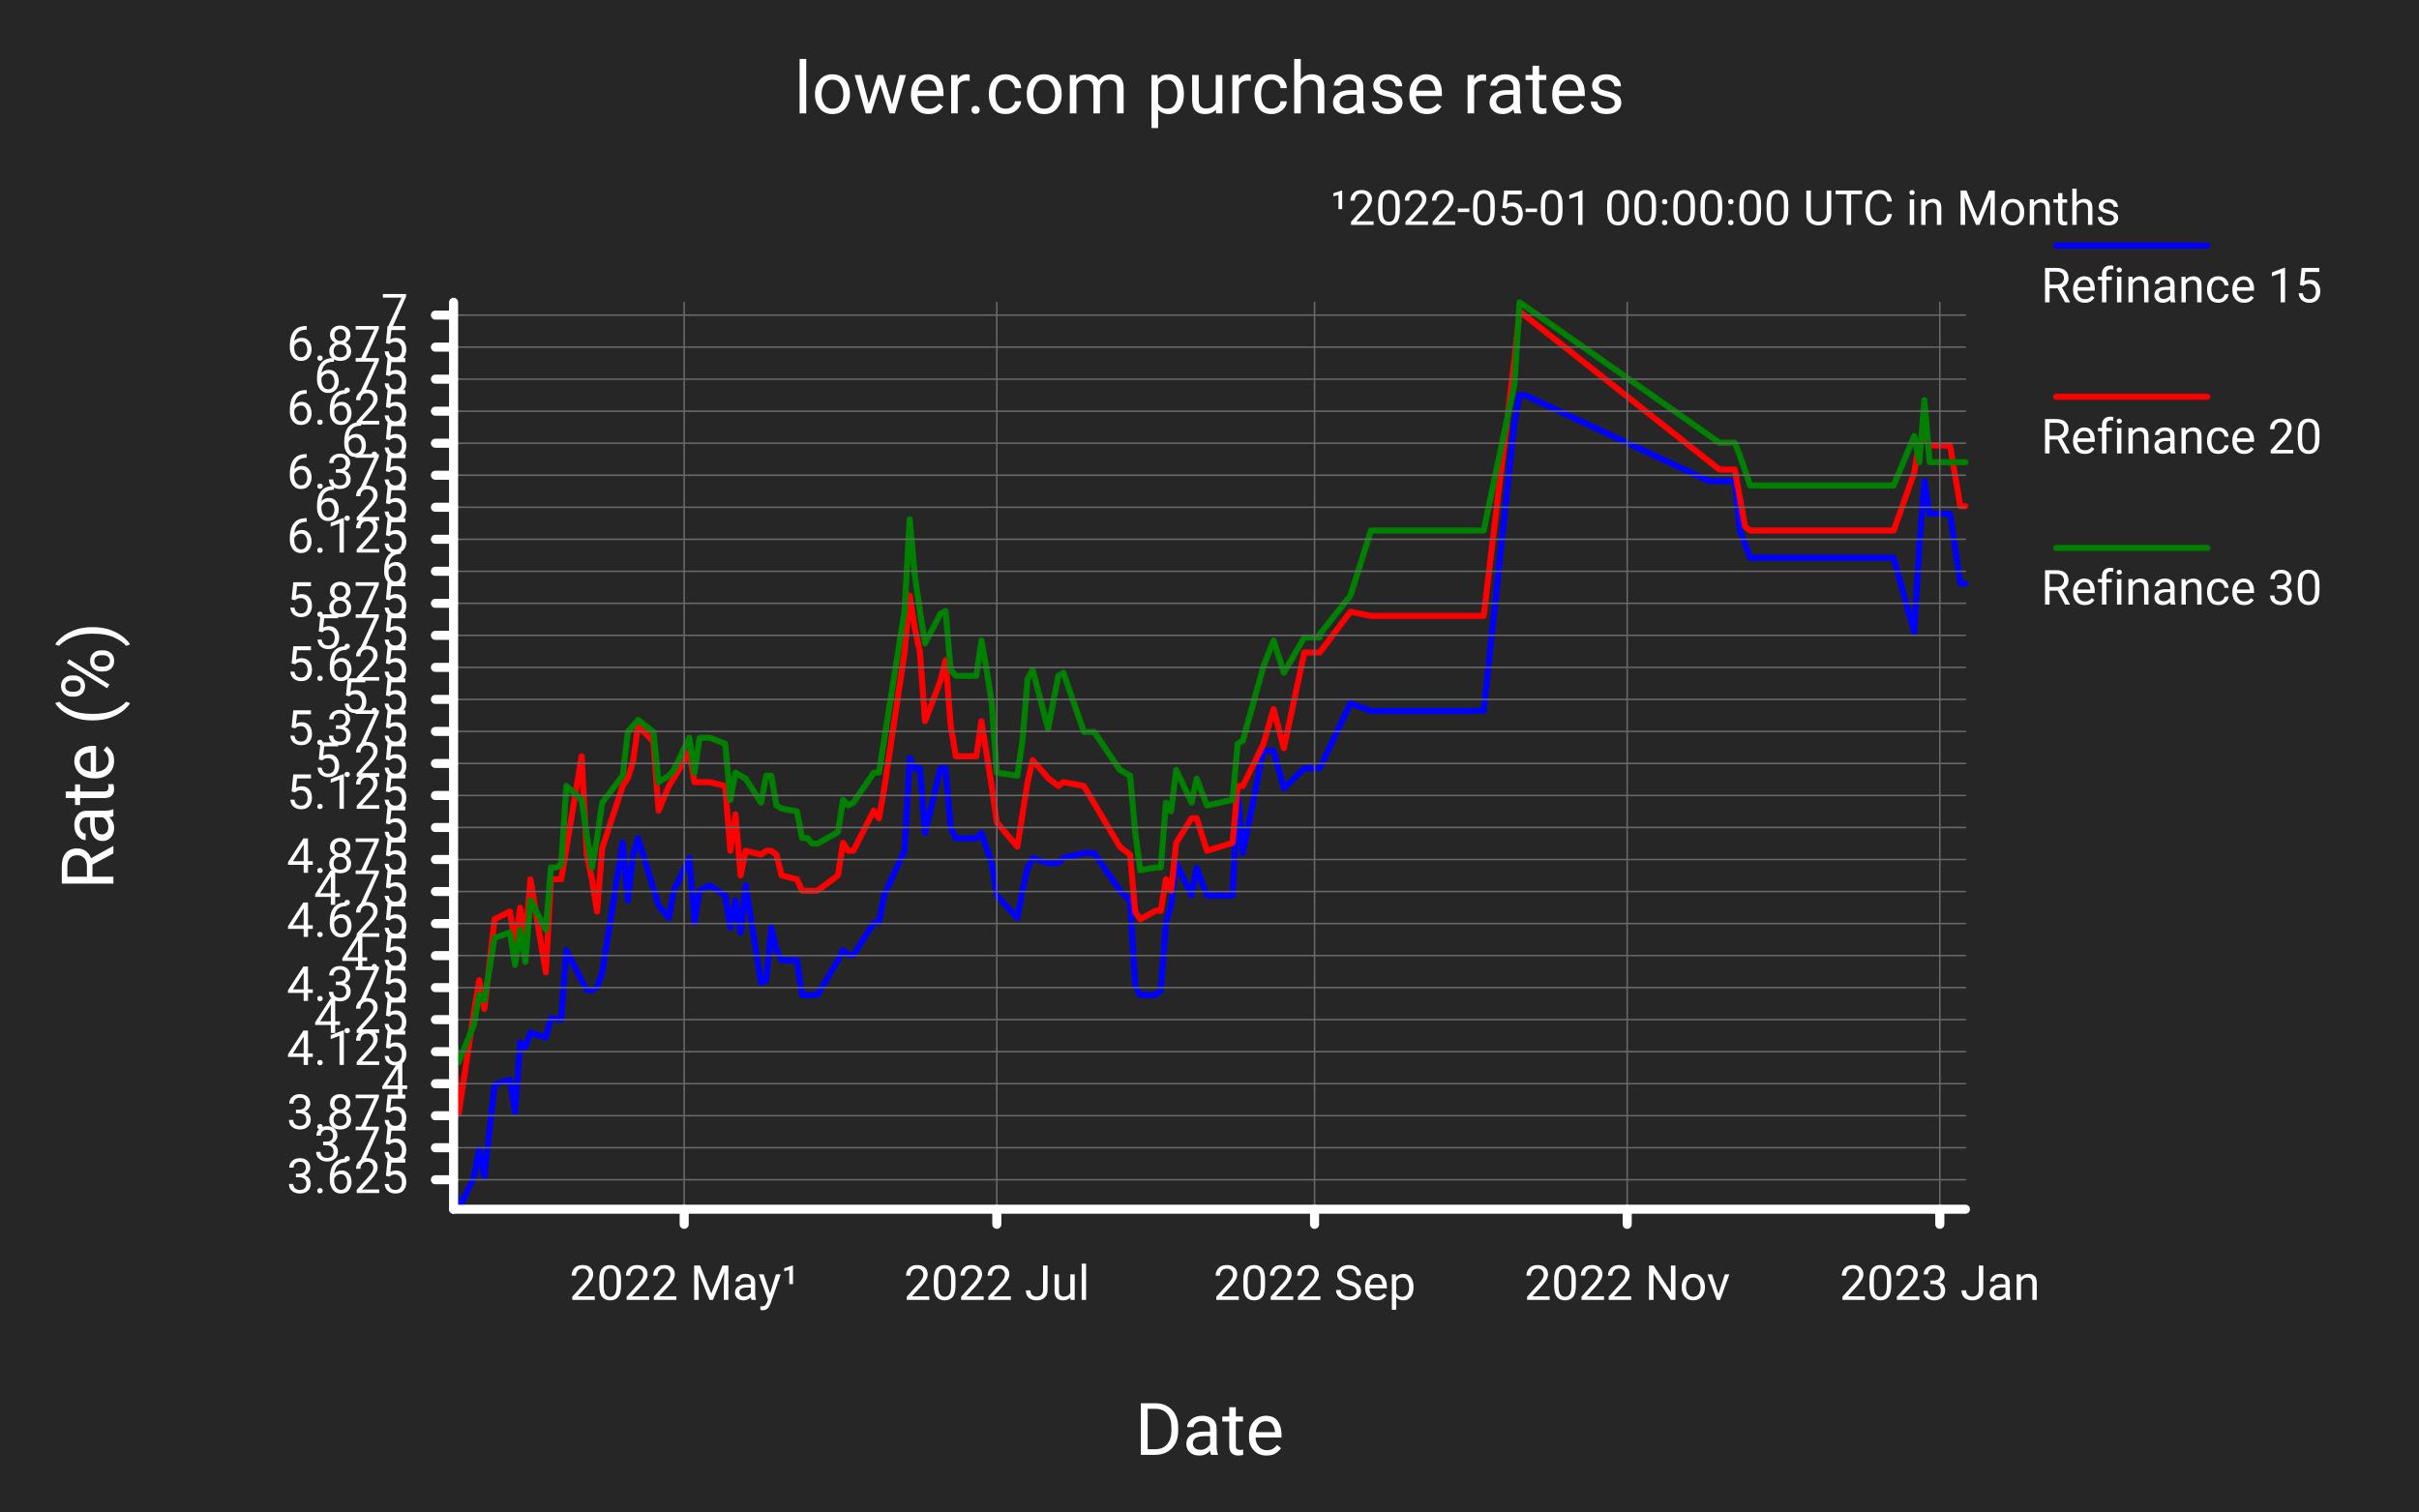
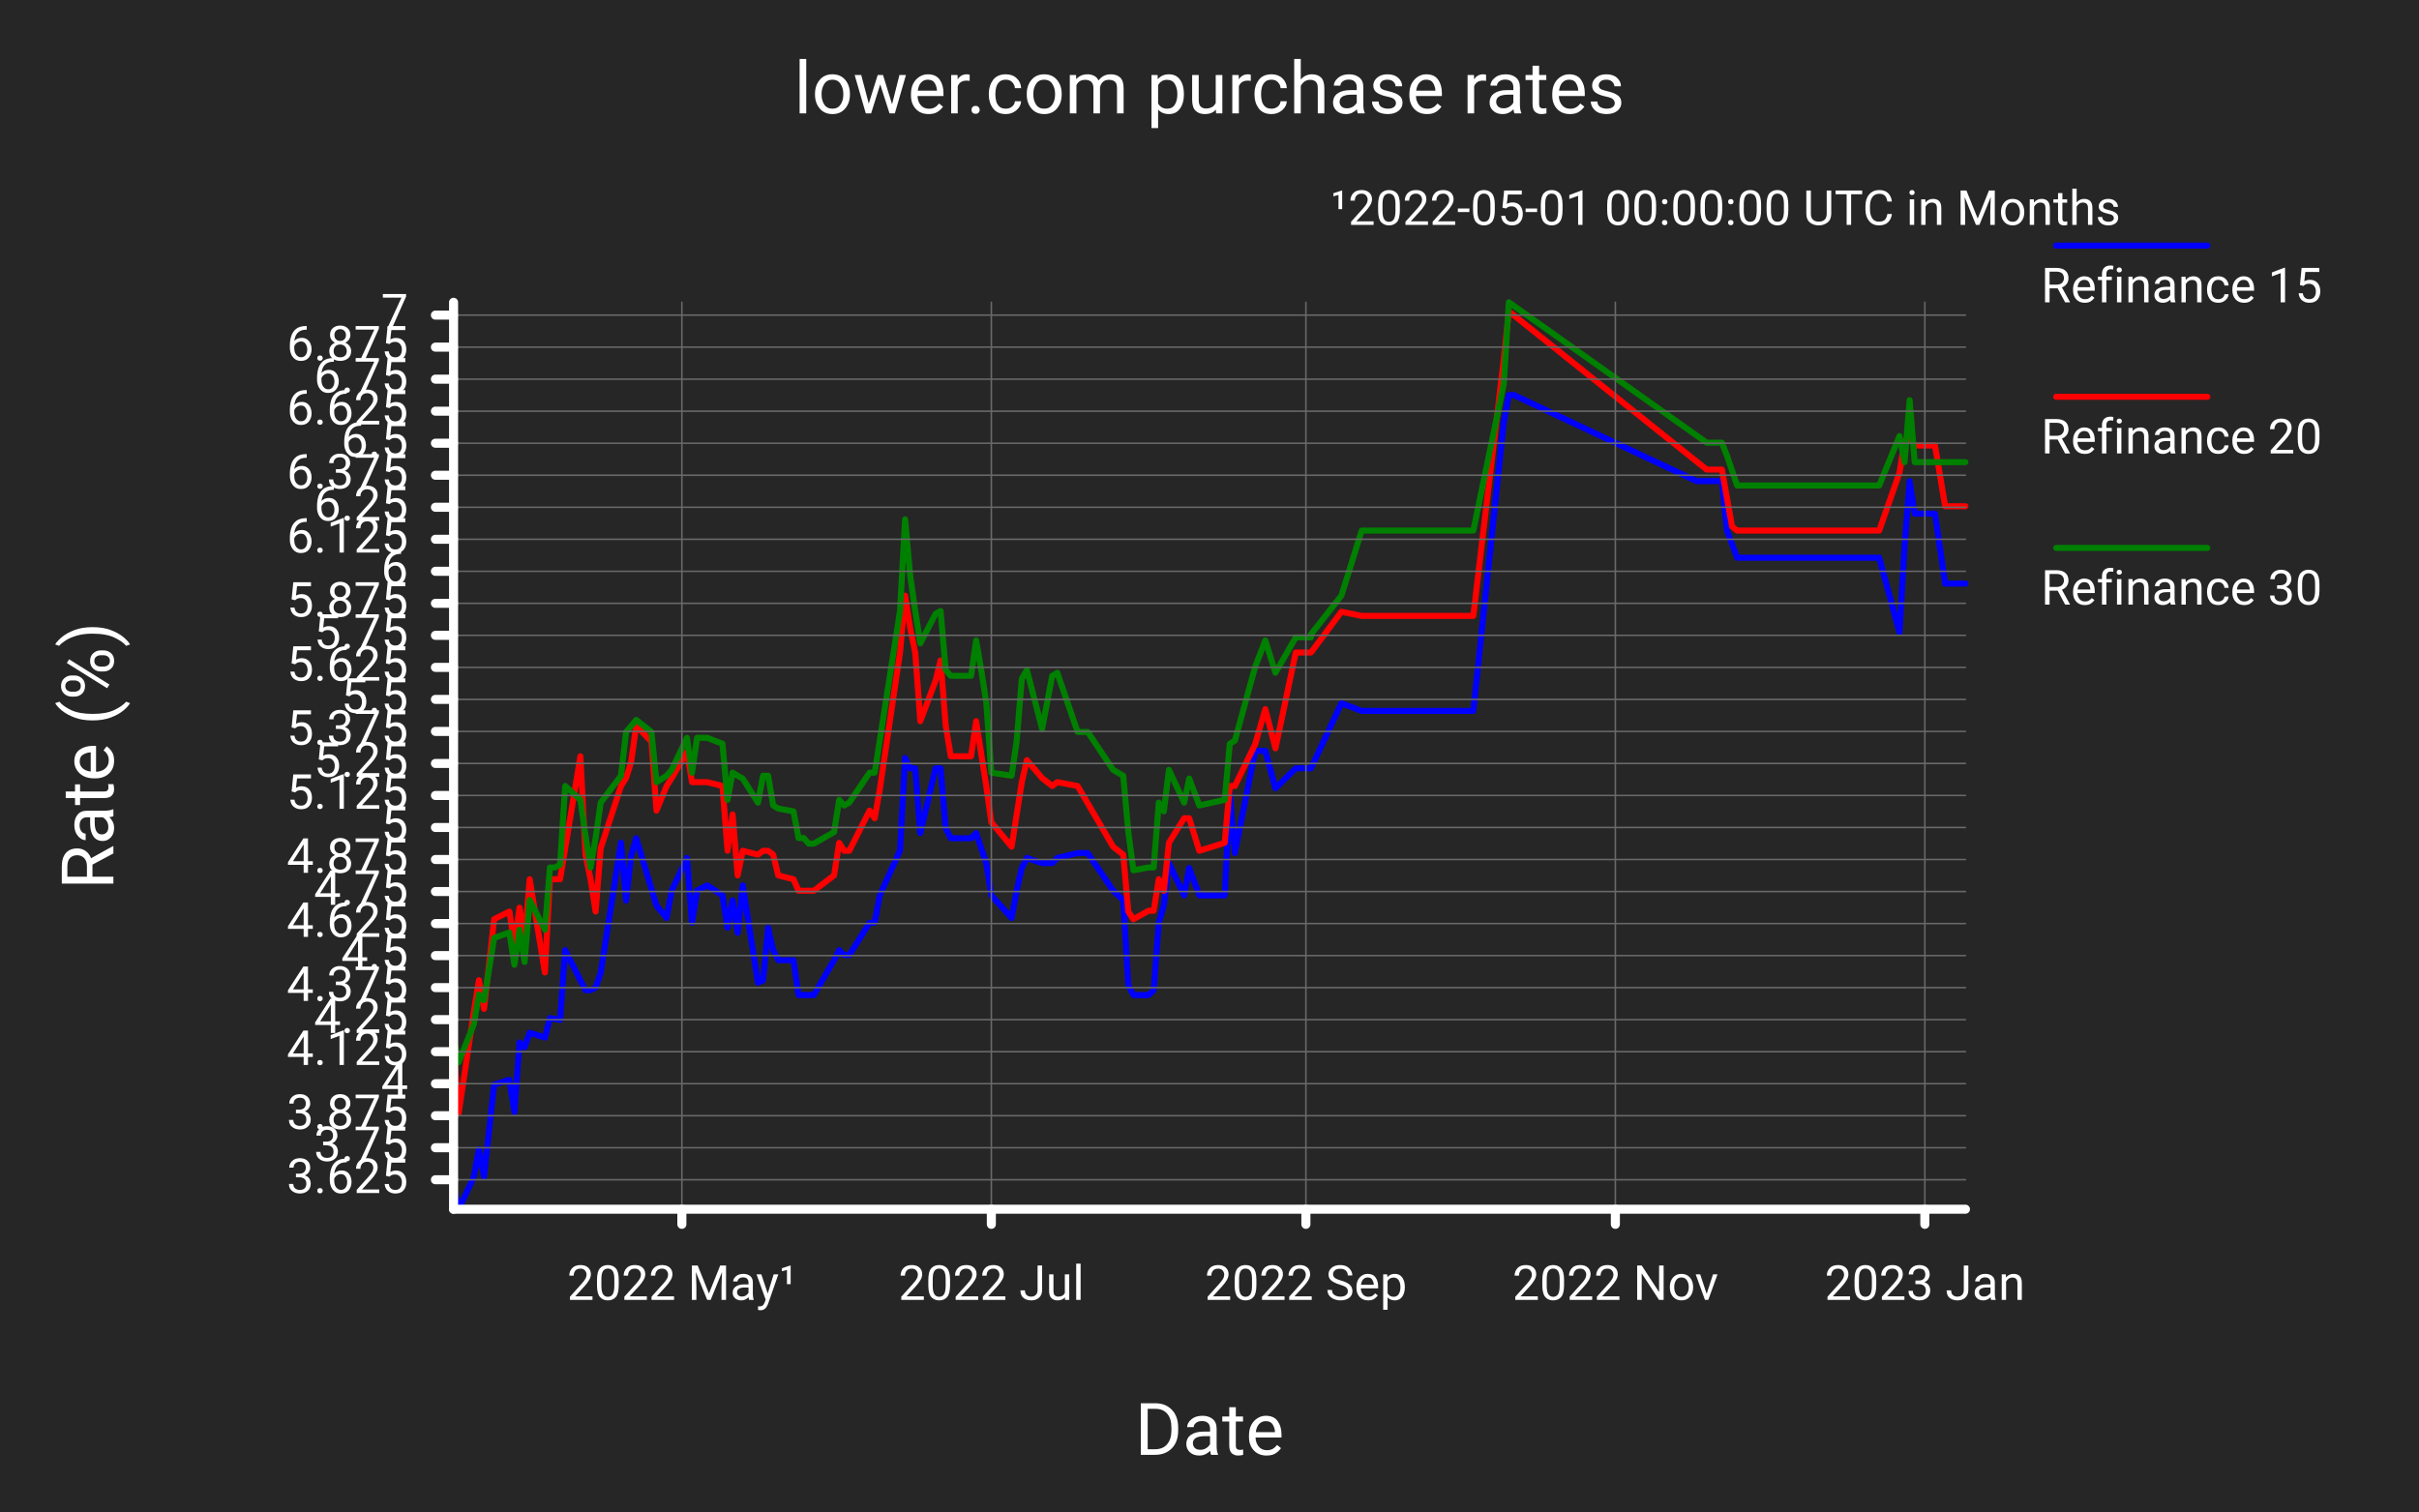
<svg xmlns="http://www.w3.org/2000/svg" class="poloto" width="800" height="500" viewBox="0 0 800 500">
  <style>.poloto{stroke-linecap:round;stroke-linejoin:round;font-family:Roboto,sans-serif;font-size:16px;}.poloto_background{fill:#262626;}.poloto_scatter{stroke-width:7}.poloto_tick_line{stroke:dimgray;stroke-width:0.5}.poloto_line{stroke-width:2}.poloto_text{fill: white;}.poloto_axis_lines{stroke: white;stroke-width:3;fill:none;stroke-dasharray:none}.poloto_title{font-size:24px;dominant-baseline:start;text-anchor:middle;}.poloto_xname{font-size:24px;dominant-baseline:start;text-anchor:middle;}.poloto_yname{font-size:24px;dominant-baseline:start;text-anchor:middle;}.poloto0stroke{stroke:blue;}.poloto1stroke{stroke:red;}.poloto2stroke{stroke:green;}.poloto3stroke{stroke:gold;}.poloto4stroke{stroke:aqua;}.poloto5stroke{stroke:lime;}.poloto6stroke{stroke:orange;}.poloto7stroke{stroke:chocolate;}.poloto0fill{fill:blue;}.poloto1fill{fill:red;}.poloto2fill{fill:green;}.poloto3fill{fill:gold;}.poloto4fill{fill:aqua;}.poloto5fill{fill:lime;}.poloto6fill{fill:orange;}.poloto7fill{fill:chocolate;}</style>
  <circle r="1e5" class="poloto_background" />
  <text class="poloto_text poloto_legend_text" x="675" y="100">Refinance 15</text>
  <line class="poloto_line poloto_legend_icon poloto0stroke poloto0legend" stroke="black" x1="680" x2="730" y1="81.25" y2="81.25" />
-   <path class="poloto_line poloto0stroke" fill="none" stroke="black" d=" M 150.00 392.46 L 151.69 400.00 L 156.78 389.32 L 158.47 380.17 L 160.17 389.32 L 160.17 389.32 L 163.56 358.81 L 168.64 357.20 L 170.34 367.88 L 172.03 344.83 L 173.73 346.44 L 175.42 341.61 L 180.51 343.22 L 182.20 336.78 L 182.20 336.78 L 185.59 337.37 L 187.29 314.32 L 192.37 324.32 L 194.07 327.54 L 195.76 327.54 L 197.46 326.69 L 199.15 321.78 L 205.93 278.73 L 207.63 297.88 L 209.32 283.05 L 211.02 277.29 L 211.02 277.29 L 217.80 299.58 L 221.19 303.64 L 222.88 294.58 L 227.97 283.81 L 229.66 305.25 L 231.36 294.58 L 231.36 294.58 L 234.75 292.88 L 239.83 296.19 L 241.53 306.86 L 241.53 306.86 L 243.22 297.80 L 244.92 308.56 L 246.61 292.88 L 251.69 325.08 L 253.39 324.32 L 255.08 306.86 L 255.08 306.86 L 256.78 314.32 L 258.47 317.63 L 263.56 317.63 L 265.25 329.15 L 266.95 329.15 L 268.64 329.15 L 270.34 329.15 L 277.12 317.63 L 278.81 314.32 L 280.51 315.93 L 282.20 315.93 L 282.20 315.93 L 288.98 305.25 L 290.68 305.25 L 292.37 296.19 L 299.15 281.36 L 300.85 250.76 L 302.54 254.15 L 304.24 254.15 L 305.93 275.59 L 311.02 254.15 L 312.71 254.15 L 314.41 273.90 L 316.10 277.29 L 322.88 277.29 L 324.58 275.59 L 326.27 280.59 L 327.97 285.51 L 329.66 296.19 L 336.44 303.64 L 338.14 294.58 L 339.83 287.12 L 341.53 283.81 L 346.61 285.51 L 350.00 285.51 L 351.69 283.81 L 358.47 282.20 L 358.47 282.20 L 358.47 282.20 L 358.47 282.20 L 358.47 282.20 L 358.47 282.20 L 361.86 282.20 L 361.86 282.20 L 361.86 282.20 L 361.86 282.20 L 361.86 282.20 L 361.86 282.20 L 370.34 294.58 L 373.73 297.80 L 375.42 325.93 L 377.12 329.15 L 382.20 329.15 L 383.90 327.54 L 385.59 305.25 L 387.29 299.49 L 388.98 285.51 L 394.07 296.19 L 394.07 296.19 L 395.76 287.12 L 399.15 296.19 L 399.15 296.19 L 407.63 296.19 L 409.32 262.46 L 411.02 282.20 L 417.80 248.39 L 421.19 248.39 L 421.19 248.39 L 424.58 260.76 L 431.36 254.15 L 431.36 254.15 L 431.36 254.15 L 431.36 254.15 L 431.36 254.15 L 431.36 254.15 L 431.36 254.15 L 431.36 254.15 L 431.36 254.15 L 436.44 254.15 L 446.61 232.63 L 453.39 235.17 L 453.39 235.17 L 458.47 235.17 L 465.25 235.17 L 466.95 235.17 L 466.95 235.17 L 466.95 235.17 L 466.95 235.17 L 466.95 235.17 L 488.98 235.17 L 490.68 235.17 L 500.85 139.75 L 502.54 130.68 L 504.24 130.68 L 565.25 159.15 L 572.03 159.15 L 573.73 159.15 L 575.42 175.51 L 578.81 184.49 L 578.81 184.49 L 585.59 184.49 L 587.29 184.49 L 588.98 184.49 L 590.68 184.49 L 595.76 184.49 L 597.46 184.49 L 600.85 184.49 L 602.54 184.49 L 607.63 184.49 L 609.32 184.49 L 609.32 184.49 L 614.41 184.49 L 619.49 184.49 L 621.19 184.49 L 622.88 184.49 L 624.58 184.49 L 626.27 184.49 L 633.05 209.15 L 634.75 180.68 L 636.44 159.15 L 638.14 169.92 L 643.22 169.92 L 644.92 169.92 L 644.92 169.92 L 648.31 193.05 L 650.00 193.05" />
+   <path class="poloto_line poloto0stroke" fill="none" stroke="black" d=" M 150.00 392.46 L 151.68 400.00 L 156.71 389.32 L 158.39 380.17 L 160.07 389.32 L 160.07 389.32 L 163.42 358.81 L 168.46 357.20 L 170.13 367.88 L 171.81 344.83 L 173.49 346.44 L 175.17 341.61 L 180.20 343.22 L 181.88 336.78 L 181.88 336.78 L 185.23 337.37 L 186.91 314.32 L 191.95 324.32 L 193.62 327.54 L 195.30 327.54 L 196.98 326.69 L 198.66 321.78 L 205.37 278.73 L 207.05 297.88 L 208.72 283.05 L 210.40 277.29 L 210.40 277.29 L 217.11 299.58 L 220.47 303.64 L 222.15 294.58 L 227.18 283.81 L 228.86 305.25 L 230.54 294.58 L 230.54 294.58 L 233.89 292.88 L 238.93 296.19 L 240.60 306.86 L 240.60 306.86 L 242.28 297.80 L 243.96 308.56 L 245.64 292.88 L 250.67 325.08 L 252.35 324.32 L 254.03 306.86 L 254.03 306.86 L 255.70 314.32 L 257.38 317.63 L 262.42 317.63 L 264.09 329.15 L 265.77 329.15 L 267.45 329.15 L 269.13 329.15 L 275.84 317.63 L 277.52 314.32 L 279.19 315.93 L 280.87 315.93 L 280.87 315.93 L 287.58 305.25 L 289.26 305.25 L 290.94 296.19 L 297.65 281.36 L 299.33 250.76 L 301.01 254.15 L 302.68 254.15 L 304.36 275.59 L 309.40 254.15 L 311.07 254.15 L 312.75 273.90 L 314.43 277.29 L 321.14 277.29 L 322.82 275.59 L 324.50 280.59 L 326.17 285.51 L 327.85 296.19 L 334.56 303.64 L 336.24 294.58 L 337.92 287.12 L 339.60 283.81 L 344.63 285.51 L 347.99 285.51 L 349.66 283.81 L 356.38 282.20 L 356.38 282.20 L 356.38 282.20 L 356.38 282.20 L 356.38 282.20 L 356.38 282.20 L 359.73 282.20 L 359.73 282.20 L 359.73 282.20 L 359.73 282.20 L 359.73 282.20 L 359.73 282.20 L 368.12 294.58 L 371.48 297.80 L 373.15 325.93 L 374.83 329.15 L 379.87 329.15 L 381.54 327.54 L 383.22 305.25 L 384.90 299.49 L 386.58 285.51 L 391.61 296.19 L 391.61 296.19 L 393.29 287.12 L 396.64 296.19 L 396.64 296.19 L 405.03 296.19 L 406.71 262.46 L 408.39 282.20 L 415.10 248.39 L 418.46 248.39 L 418.46 248.39 L 421.81 260.76 L 428.52 254.15 L 428.52 254.15 L 428.52 254.15 L 428.52 254.15 L 428.52 254.15 L 428.52 254.15 L 428.52 254.15 L 428.52 254.15 L 428.52 254.15 L 433.56 254.15 L 443.62 232.63 L 450.34 235.17 L 450.34 235.17 L 455.37 235.17 L 462.08 235.17 L 463.76 235.17 L 463.76 235.17 L 463.76 235.17 L 463.76 235.17 L 463.76 235.17 L 485.57 235.17 L 487.25 235.17 L 497.32 139.75 L 498.99 130.68 L 500.67 130.68 L 561.07 159.15 L 567.79 159.15 L 569.46 159.15 L 571.14 175.51 L 574.50 184.49 L 574.50 184.49 L 581.21 184.49 L 582.89 184.49 L 584.56 184.49 L 586.24 184.49 L 591.28 184.49 L 592.95 184.49 L 596.31 184.49 L 597.99 184.49 L 603.02 184.49 L 604.70 184.49 L 604.70 184.49 L 609.73 184.49 L 614.77 184.49 L 616.44 184.49 L 618.12 184.49 L 619.80 184.49 L 621.48 184.49 L 628.19 209.15 L 629.87 180.68 L 631.54 159.15 L 633.22 169.92 L 638.26 169.92 L 639.93 169.92 L 639.93 169.92 L 643.29 193.05 L 644.97 193.05 L 650.00 193.05" />
  <text class="poloto_text poloto_legend_text" x="675" y="150">Refinance 20</text>
  <line class="poloto_line poloto_legend_icon poloto1stroke poloto1legend" stroke="black" x1="680" x2="730" y1="131.25" y2="131.25" />
-   <path class="poloto_line poloto1stroke" fill="none" stroke="black" d=" M 150.00 345.68 L 151.69 368.31 L 156.78 334.58 L 158.47 324.24 L 160.17 333.73 L 160.17 333.73 L 163.56 304.07 L 168.64 301.53 L 170.34 312.29 L 172.03 300.25 L 173.73 311.02 L 175.42 290.85 L 180.51 321.69 L 182.20 290.85 L 182.20 290.85 L 185.59 290.85 L 185.59 290.85 L 192.37 250.17 L 194.07 282.71 L 195.76 290.85 L 197.46 301.53 L 199.15 280.59 L 205.93 260.00 L 207.63 257.37 L 209.32 252.12 L 211.02 240.08 L 216.10 245.34 L 217.80 268.14 L 221.19 260.00 L 222.88 257.37 L 227.97 248.81 L 229.66 258.73 L 231.36 258.73 L 231.36 258.73 L 234.75 258.73 L 239.83 260.00 L 241.53 281.44 L 241.53 281.44 L 243.22 269.41 L 244.92 289.58 L 246.61 281.44 L 251.69 282.71 L 253.39 281.44 L 255.08 281.44 L 255.08 281.44 L 256.78 282.71 L 258.47 289.58 L 263.56 290.85 L 265.25 294.66 L 266.95 294.66 L 268.64 294.66 L 270.34 294.66 L 277.12 289.58 L 278.81 278.81 L 280.51 281.44 L 282.20 281.44 L 282.20 281.44 L 288.98 268.14 L 290.68 270.68 L 292.37 261.27 L 299.15 215.85 L 300.85 197.03 L 302.54 207.80 L 304.24 215.85 L 305.93 238.56 L 311.02 225.17 L 312.71 218.47 L 314.41 239.92 L 316.10 250.17 L 322.88 250.17 L 324.58 238.56 L 326.27 249.32 L 327.97 260.00 L 329.66 272.03 L 336.44 280.08 L 338.14 269.41 L 339.83 258.73 L 341.53 251.44 L 346.61 257.37 L 350.00 260.00 L 351.69 258.73 L 358.47 260.00 L 358.47 260.00 L 358.47 260.00 L 358.47 260.00 L 358.47 260.00 L 358.47 260.00 L 358.47 260.00 L 358.47 260.00 L 358.47 260.00 L 358.47 260.00 L 358.47 260.00 L 358.47 260.00 L 370.34 280.08 L 373.73 282.71 L 375.42 301.53 L 377.12 304.07 L 382.20 301.27 L 383.90 301.27 L 385.59 290.85 L 387.29 294.66 L 388.98 278.81 L 394.07 270.68 L 394.07 270.68 L 395.76 270.68 L 399.15 281.44 L 399.15 281.44 L 407.63 278.81 L 409.32 260.00 L 411.02 260.00 L 417.80 246.19 L 421.19 234.58 L 421.19 234.58 L 424.58 247.54 L 431.36 215.85 L 431.36 215.85 L 431.36 215.85 L 431.36 215.85 L 431.36 215.85 L 431.36 215.85 L 431.36 215.85 L 431.36 215.85 L 431.36 215.85 L 436.44 215.85 L 446.61 202.37 L 453.39 203.73 L 456.78 203.73 L 458.47 203.73 L 458.47 203.73 L 466.95 203.73 L 468.64 203.73 L 468.64 203.73 L 468.64 203.73 L 468.64 203.73 L 488.98 203.73 L 490.68 203.73 L 500.85 118.81 L 502.54 102.97 L 502.54 102.97 L 568.64 155.34 L 572.03 155.34 L 573.73 155.34 L 577.12 174.15 L 578.81 175.51 L 578.81 175.51 L 585.59 175.51 L 587.29 175.51 L 588.98 175.51 L 590.68 175.51 L 595.76 175.51 L 597.46 175.51 L 600.85 175.51 L 602.54 175.51 L 607.63 175.51 L 609.32 175.51 L 609.32 175.51 L 614.41 175.51 L 619.49 175.51 L 621.19 175.51 L 622.88 175.51 L 624.58 175.51 L 626.27 175.51 L 633.05 156.36 L 634.75 145.93 L 636.44 144.58 L 638.14 147.37 L 643.22 147.37 L 644.92 147.37 L 644.92 147.37 L 648.31 167.46 L 650.00 167.46" />
+   <path class="poloto_line poloto1stroke" fill="none" stroke="black" d=" M 150.00 345.68 L 151.68 368.31 L 156.71 334.58 L 158.39 324.24 L 160.07 333.73 L 160.07 333.73 L 163.42 304.07 L 168.46 301.53 L 170.13 312.29 L 171.81 300.25 L 173.49 311.02 L 175.17 290.85 L 180.20 321.69 L 181.88 290.85 L 181.88 290.85 L 185.23 290.85 L 185.23 290.85 L 191.95 250.17 L 193.62 282.71 L 195.30 290.85 L 196.98 301.53 L 198.66 280.59 L 205.37 260.00 L 207.05 257.37 L 208.72 252.12 L 210.40 240.08 L 215.44 245.34 L 217.11 268.14 L 220.47 260.00 L 222.15 257.37 L 227.18 248.81 L 228.86 258.73 L 230.54 258.73 L 230.54 258.73 L 233.89 258.73 L 238.93 260.00 L 240.60 281.44 L 240.60 281.44 L 242.28 269.41 L 243.96 289.58 L 245.64 281.44 L 250.67 282.71 L 252.35 281.44 L 254.03 281.44 L 254.03 281.44 L 255.70 282.71 L 257.38 289.58 L 262.42 290.85 L 264.09 294.66 L 265.77 294.66 L 267.45 294.66 L 269.13 294.66 L 275.84 289.58 L 277.52 278.81 L 279.19 281.44 L 280.87 281.44 L 280.87 281.44 L 287.58 268.14 L 289.26 270.68 L 290.94 261.27 L 297.65 215.85 L 299.33 197.03 L 301.01 207.80 L 302.68 215.85 L 304.36 238.56 L 309.40 225.17 L 311.07 218.47 L 312.75 239.92 L 314.43 250.17 L 321.14 250.17 L 322.82 238.56 L 324.50 249.32 L 326.17 260.00 L 327.85 272.03 L 334.56 280.08 L 336.24 269.41 L 337.92 258.73 L 339.60 251.44 L 344.63 257.37 L 347.99 260.00 L 349.66 258.73 L 356.38 260.00 L 356.38 260.00 L 356.38 260.00 L 356.38 260.00 L 356.38 260.00 L 356.38 260.00 L 356.38 260.00 L 356.38 260.00 L 356.38 260.00 L 356.38 260.00 L 356.38 260.00 L 356.38 260.00 L 368.12 280.08 L 371.48 282.71 L 373.15 301.53 L 374.83 304.07 L 379.87 301.27 L 381.54 301.27 L 383.22 290.85 L 384.90 294.66 L 386.58 278.81 L 391.61 270.68 L 391.61 270.68 L 393.29 270.68 L 396.64 281.44 L 396.64 281.44 L 405.03 278.81 L 406.71 260.00 L 408.39 260.00 L 415.10 246.19 L 418.46 234.58 L 418.46 234.58 L 421.81 247.54 L 428.52 215.85 L 428.52 215.85 L 428.52 215.85 L 428.52 215.85 L 428.52 215.85 L 428.52 215.85 L 428.52 215.85 L 428.52 215.85 L 428.52 215.85 L 433.56 215.85 L 443.62 202.37 L 450.34 203.73 L 453.69 203.73 L 455.37 203.73 L 455.37 203.73 L 463.76 203.73 L 465.44 203.73 L 465.44 203.73 L 465.44 203.73 L 465.44 203.73 L 485.57 203.73 L 487.25 203.73 L 497.32 118.81 L 498.99 102.97 L 498.99 102.97 L 564.43 155.34 L 567.79 155.34 L 569.46 155.34 L 572.82 174.15 L 574.50 175.51 L 574.50 175.51 L 581.21 175.51 L 582.89 175.51 L 584.56 175.51 L 586.24 175.51 L 591.28 175.51 L 592.95 175.51 L 596.31 175.51 L 597.99 175.51 L 603.02 175.51 L 604.70 175.51 L 604.70 175.51 L 609.73 175.51 L 614.77 175.51 L 616.44 175.51 L 618.12 175.51 L 619.80 175.51 L 621.48 175.51 L 628.19 156.36 L 629.87 145.93 L 631.54 144.58 L 633.22 147.37 L 638.26 147.37 L 639.93 147.37 L 639.93 147.37 L 643.29 167.46 L 644.97 167.46 L 650.00 167.46" />
  <text class="poloto_text poloto_legend_text" x="675" y="200">Refinance 30</text>
  <line class="poloto_line poloto_legend_icon poloto2stroke poloto2legend" stroke="black" x1="680" x2="730" y1="181.25" y2="181.25" />
-   <path class="poloto_line poloto2stroke" fill="none" stroke="black" d=" M 150.00 343.31 L 151.69 351.36 L 156.78 338.81 L 158.47 328.98 L 160.17 330.85 L 160.17 330.85 L 163.56 310.25 L 168.64 308.47 L 170.34 319.15 L 172.03 307.54 L 173.73 318.22 L 175.42 297.71 L 180.51 307.54 L 182.20 286.95 L 183.90 286.95 L 185.59 286.02 L 187.29 260.00 L 192.37 264.58 L 194.07 276.27 L 195.76 286.95 L 197.46 277.20 L 199.15 265.51 L 205.93 256.61 L 207.63 242.12 L 209.32 240.17 L 211.02 238.14 L 216.10 242.12 L 217.80 258.73 L 221.19 256.61 L 222.88 254.66 L 227.97 244.07 L 229.66 255.59 L 231.36 244.07 L 231.36 244.07 L 234.75 244.07 L 239.83 246.02 L 241.53 264.58 L 241.53 264.58 L 243.22 255.59 L 244.92 256.61 L 246.61 257.54 L 251.69 265.51 L 253.39 256.61 L 255.08 256.61 L 255.08 256.61 L 256.78 266.44 L 258.47 267.46 L 263.56 268.39 L 265.25 277.20 L 266.95 277.20 L 268.64 279.07 L 270.34 279.07 L 277.12 275.25 L 278.81 264.58 L 280.51 266.44 L 282.20 265.51 L 282.20 265.51 L 288.98 255.59 L 290.68 255.59 L 292.37 245.00 L 299.15 202.12 L 300.85 171.78 L 302.54 190.34 L 304.24 202.12 L 305.93 212.80 L 311.02 203.05 L 312.71 202.12 L 314.41 221.61 L 316.10 223.56 L 322.88 223.56 L 324.58 211.86 L 326.27 221.61 L 327.97 232.29 L 329.66 255.59 L 336.44 256.61 L 338.14 245.00 L 339.83 224.58 L 341.53 221.61 L 346.61 241.10 L 350.00 223.56 L 351.69 222.54 L 358.47 242.12 L 358.47 242.12 L 358.47 242.12 L 358.47 242.12 L 358.47 242.12 L 358.47 242.12 L 361.86 242.12 L 361.86 242.12 L 361.86 242.12 L 361.86 242.12 L 361.86 242.12 L 361.86 242.12 L 370.34 254.66 L 373.73 256.61 L 375.42 275.25 L 377.12 287.88 L 382.20 286.95 L 383.90 286.95 L 385.59 265.51 L 387.29 268.39 L 388.98 254.66 L 394.07 265.51 L 394.07 265.51 L 395.76 257.54 L 399.15 266.44 L 399.15 266.44 L 407.63 264.58 L 409.32 246.02 L 411.02 245.00 L 417.80 220.59 L 421.19 211.86 L 421.19 211.86 L 424.58 222.54 L 431.36 210.85 L 431.36 210.85 L 431.36 210.85 L 431.36 210.85 L 431.36 210.85 L 431.36 210.85 L 431.36 210.85 L 431.36 210.85 L 436.44 210.85 L 436.44 209.83 L 446.61 197.03 L 453.39 175.51 L 453.39 175.51 L 458.47 175.51 L 458.47 175.51 L 466.95 175.51 L 468.64 175.51 L 468.64 175.51 L 468.64 175.51 L 468.64 175.51 L 488.98 175.51 L 490.68 175.51 L 500.85 127.03 L 502.54 100.00 L 502.54 100.00 L 568.64 146.44 L 572.03 146.44 L 573.73 146.44 L 575.42 150.76 L 578.81 160.59 L 578.81 160.59 L 585.59 160.59 L 587.29 160.59 L 588.98 160.59 L 590.68 160.59 L 595.76 160.59 L 597.46 160.59 L 600.85 160.59 L 602.54 160.59 L 607.63 160.59 L 609.32 160.59 L 609.32 160.59 L 614.41 160.59 L 619.49 160.59 L 621.19 160.59 L 622.88 160.59 L 624.58 160.59 L 626.27 160.59 L 633.05 144.24 L 634.75 152.88 L 636.44 132.37 L 638.14 152.88 L 643.22 152.88 L 644.92 152.88 L 644.92 152.88 L 648.31 152.88 L 650.00 152.88" />
+   <path class="poloto_line poloto2stroke" fill="none" stroke="black" d=" M 150.00 343.31 L 151.68 351.36 L 156.71 338.81 L 158.39 328.98 L 160.07 330.85 L 160.07 330.85 L 163.42 310.25 L 168.46 308.47 L 170.13 319.15 L 171.81 307.54 L 173.49 318.22 L 175.17 297.71 L 180.20 307.54 L 181.88 286.95 L 183.56 286.95 L 185.23 286.02 L 186.91 260.00 L 191.95 264.58 L 193.62 276.27 L 195.30 286.95 L 196.98 277.20 L 198.66 265.51 L 205.37 256.61 L 207.05 242.12 L 208.72 240.17 L 210.40 238.14 L 215.44 242.12 L 217.11 258.73 L 220.47 256.61 L 222.15 254.66 L 227.18 244.07 L 228.86 255.59 L 230.54 244.07 L 230.54 244.07 L 233.89 244.07 L 238.93 246.02 L 240.60 264.58 L 240.60 264.58 L 242.28 255.59 L 243.96 256.61 L 245.64 257.54 L 250.67 265.51 L 252.35 256.61 L 254.03 256.61 L 254.03 256.61 L 255.70 266.44 L 257.38 267.46 L 262.42 268.39 L 264.09 277.20 L 265.77 277.20 L 267.45 279.07 L 269.13 279.07 L 275.84 275.25 L 277.52 264.58 L 279.19 266.44 L 280.87 265.51 L 280.87 265.51 L 287.58 255.59 L 289.26 255.59 L 290.94 245.00 L 297.65 202.12 L 299.33 171.78 L 301.01 190.34 L 302.68 202.12 L 304.36 212.80 L 309.40 203.05 L 311.07 202.12 L 312.75 221.61 L 314.43 223.56 L 321.14 223.56 L 322.82 211.86 L 324.50 221.61 L 326.17 232.29 L 327.85 255.59 L 334.56 256.61 L 336.24 245.00 L 337.92 224.58 L 339.60 221.61 L 344.63 241.10 L 347.99 223.56 L 349.66 222.54 L 356.38 242.12 L 356.38 242.12 L 356.38 242.12 L 356.38 242.12 L 356.38 242.12 L 356.38 242.12 L 359.73 242.12 L 359.73 242.12 L 359.73 242.12 L 359.73 242.12 L 359.73 242.12 L 359.73 242.12 L 368.12 254.66 L 371.48 256.61 L 373.15 275.25 L 374.83 287.88 L 379.87 286.95 L 381.54 286.95 L 383.22 265.51 L 384.90 268.39 L 386.58 254.66 L 391.61 265.51 L 391.61 265.51 L 393.29 257.54 L 396.64 266.44 L 396.64 266.44 L 405.03 264.58 L 406.71 246.02 L 408.39 245.00 L 415.10 220.59 L 418.46 211.86 L 418.46 211.86 L 421.81 222.54 L 428.52 210.85 L 428.52 210.85 L 428.52 210.85 L 428.52 210.85 L 428.52 210.85 L 428.52 210.85 L 428.52 210.85 L 428.52 210.85 L 433.56 210.85 L 433.56 209.83 L 443.62 197.03 L 450.34 175.51 L 450.34 175.51 L 455.37 175.51 L 455.37 175.51 L 463.76 175.51 L 465.44 175.51 L 465.44 175.51 L 465.44 175.51 L 465.44 175.51 L 485.57 175.51 L 487.25 175.51 L 497.32 127.03 L 498.99 100.00 L 498.99 100.00 L 564.43 146.44 L 567.79 146.44 L 569.46 146.44 L 571.14 150.76 L 574.50 160.59 L 574.50 160.59 L 581.21 160.59 L 582.89 160.59 L 584.56 160.59 L 586.24 160.59 L 591.28 160.59 L 592.95 160.59 L 596.31 160.59 L 597.99 160.59 L 603.02 160.59 L 604.70 160.59 L 604.70 160.59 L 609.73 160.59 L 614.77 160.59 L 616.44 160.59 L 618.12 160.59 L 619.80 160.59 L 621.48 160.59 L 628.19 144.24 L 629.87 152.88 L 631.54 132.37 L 633.22 152.88 L 638.26 152.88 L 639.93 152.88 L 639.93 152.88 L 643.29 152.88 L 644.97 152.88 L 650.00 152.88" />
  <text class="poloto_labels poloto_text poloto_title" x="400" y="37.5">lower.com purchase rates</text>
  <text class="poloto_labels poloto_text poloto_xname" x="400" y="481.25">Date</text>
  <text class="poloto_labels poloto_text poloto_yname" transform="rotate(-90,37.5,250)" x="37.5" y="250">Rate (%)</text>
  <text class="poloto_tick_labels poloto_text" dominant-baseline="middle" text-anchor="start" x="150" y="70" />
  <line class="poloto_axis_lines" stroke="black" x1="150" x2="144" y1="390.254" y2="390.254" />
  <line class="poloto_tick_line" stroke="black" x1="150" x2="650" y1="390.254" y2="390.254" />
  <text class="poloto_tick_labels poloto_text" dominant-baseline="middle" text-anchor="end" x="135" y="390.254">3.625</text>
  <line class="poloto_axis_lines" stroke="black" x1="150" x2="144" y1="379.661" y2="379.661" />
  <line class="poloto_tick_line" stroke="black" x1="150" x2="650" y1="379.661" y2="379.661" />
  <text class="poloto_tick_labels poloto_text" dominant-baseline="middle" text-anchor="end" x="135" y="379.661">3.75</text>
  <line class="poloto_axis_lines" stroke="black" x1="150" x2="144" y1="369.068" y2="369.068" />
  <line class="poloto_tick_line" stroke="black" x1="150" x2="650" y1="369.068" y2="369.068" />
  <text class="poloto_tick_labels poloto_text" dominant-baseline="middle" text-anchor="end" x="135" y="369.068">3.875</text>
  <line class="poloto_axis_lines" stroke="black" x1="150" x2="144" y1="358.475" y2="358.475" />
  <line class="poloto_tick_line" stroke="black" x1="150" x2="650" y1="358.475" y2="358.475" />
  <text class="poloto_tick_labels poloto_text" dominant-baseline="middle" text-anchor="end" x="135" y="358.475">4</text>
  <line class="poloto_axis_lines" stroke="black" x1="150" x2="144" y1="347.881" y2="347.881" />
  <line class="poloto_tick_line" stroke="black" x1="150" x2="650" y1="347.881" y2="347.881" />
  <text class="poloto_tick_labels poloto_text" dominant-baseline="middle" text-anchor="end" x="135" y="347.881">4.125</text>
  <line class="poloto_axis_lines" stroke="black" x1="150" x2="144" y1="337.288" y2="337.288" />
  <line class="poloto_tick_line" stroke="black" x1="150" x2="650" y1="337.288" y2="337.288" />
  <text class="poloto_tick_labels poloto_text" dominant-baseline="middle" text-anchor="end" x="135" y="337.288">4.25</text>
  <line class="poloto_axis_lines" stroke="black" x1="150" x2="144" y1="326.695" y2="326.695" />
  <line class="poloto_tick_line" stroke="black" x1="150" x2="650" y1="326.695" y2="326.695" />
  <text class="poloto_tick_labels poloto_text" dominant-baseline="middle" text-anchor="end" x="135" y="326.695">4.375</text>
  <line class="poloto_axis_lines" stroke="black" x1="150" x2="144" y1="316.102" y2="316.102" />
  <line class="poloto_tick_line" stroke="black" x1="150" x2="650" y1="316.102" y2="316.102" />
  <text class="poloto_tick_labels poloto_text" dominant-baseline="middle" text-anchor="end" x="135" y="316.102">4.5</text>
  <line class="poloto_axis_lines" stroke="black" x1="150" x2="144" y1="305.508" y2="305.508" />
  <line class="poloto_tick_line" stroke="black" x1="150" x2="650" y1="305.508" y2="305.508" />
  <text class="poloto_tick_labels poloto_text" dominant-baseline="middle" text-anchor="end" x="135" y="305.508">4.625</text>
  <line class="poloto_axis_lines" stroke="black" x1="150" x2="144" y1="294.915" y2="294.915" />
  <line class="poloto_tick_line" stroke="black" x1="150" x2="650" y1="294.915" y2="294.915" />
  <text class="poloto_tick_labels poloto_text" dominant-baseline="middle" text-anchor="end" x="135" y="294.915">4.75</text>
  <line class="poloto_axis_lines" stroke="black" x1="150" x2="144" y1="284.322" y2="284.322" />
  <line class="poloto_tick_line" stroke="black" x1="150" x2="650" y1="284.322" y2="284.322" />
  <text class="poloto_tick_labels poloto_text" dominant-baseline="middle" text-anchor="end" x="135" y="284.322">4.875</text>
  <line class="poloto_axis_lines" stroke="black" x1="150" x2="144" y1="273.729" y2="273.729" />
  <line class="poloto_tick_line" stroke="black" x1="150" x2="650" y1="273.729" y2="273.729" />
  <text class="poloto_tick_labels poloto_text" dominant-baseline="middle" text-anchor="end" x="135" y="273.729">5</text>
  <line class="poloto_axis_lines" stroke="black" x1="150" x2="144" y1="263.136" y2="263.136" />
  <line class="poloto_tick_line" stroke="black" x1="150" x2="650" y1="263.136" y2="263.136" />
  <text class="poloto_tick_labels poloto_text" dominant-baseline="middle" text-anchor="end" x="135" y="263.136">5.125</text>
  <line class="poloto_axis_lines" stroke="black" x1="150" x2="144" y1="252.542" y2="252.542" />
  <line class="poloto_tick_line" stroke="black" x1="150" x2="650" y1="252.542" y2="252.542" />
  <text class="poloto_tick_labels poloto_text" dominant-baseline="middle" text-anchor="end" x="135" y="252.542">5.25</text>
  <line class="poloto_axis_lines" stroke="black" x1="150" x2="144" y1="241.949" y2="241.949" />
  <line class="poloto_tick_line" stroke="black" x1="150" x2="650" y1="241.949" y2="241.949" />
  <text class="poloto_tick_labels poloto_text" dominant-baseline="middle" text-anchor="end" x="135" y="241.949">5.375</text>
  <line class="poloto_axis_lines" stroke="black" x1="150" x2="144" y1="231.356" y2="231.356" />
  <line class="poloto_tick_line" stroke="black" x1="150" x2="650" y1="231.356" y2="231.356" />
  <text class="poloto_tick_labels poloto_text" dominant-baseline="middle" text-anchor="end" x="135" y="231.356">5.5</text>
  <line class="poloto_axis_lines" stroke="black" x1="150" x2="144" y1="220.763" y2="220.763" />
  <line class="poloto_tick_line" stroke="black" x1="150" x2="650" y1="220.763" y2="220.763" />
  <text class="poloto_tick_labels poloto_text" dominant-baseline="middle" text-anchor="end" x="135" y="220.763">5.625</text>
  <line class="poloto_axis_lines" stroke="black" x1="150" x2="144" y1="210.169" y2="210.169" />
  <line class="poloto_tick_line" stroke="black" x1="150" x2="650" y1="210.169" y2="210.169" />
  <text class="poloto_tick_labels poloto_text" dominant-baseline="middle" text-anchor="end" x="135" y="210.169">5.75</text>
  <line class="poloto_axis_lines" stroke="black" x1="150" x2="144" y1="199.576" y2="199.576" />
  <line class="poloto_tick_line" stroke="black" x1="150" x2="650" y1="199.576" y2="199.576" />
  <text class="poloto_tick_labels poloto_text" dominant-baseline="middle" text-anchor="end" x="135" y="199.576">5.875</text>
  <line class="poloto_axis_lines" stroke="black" x1="150" x2="144" y1="188.983" y2="188.983" />
  <line class="poloto_tick_line" stroke="black" x1="150" x2="650" y1="188.983" y2="188.983" />
  <text class="poloto_tick_labels poloto_text" dominant-baseline="middle" text-anchor="end" x="135" y="188.983">6</text>
  <line class="poloto_axis_lines" stroke="black" x1="150" x2="144" y1="178.39" y2="178.39" />
  <line class="poloto_tick_line" stroke="black" x1="150" x2="650" y1="178.39" y2="178.39" />
  <text class="poloto_tick_labels poloto_text" dominant-baseline="middle" text-anchor="end" x="135" y="178.39">6.125</text>
  <line class="poloto_axis_lines" stroke="black" x1="150" x2="144" y1="167.797" y2="167.797" />
  <line class="poloto_tick_line" stroke="black" x1="150" x2="650" y1="167.797" y2="167.797" />
  <text class="poloto_tick_labels poloto_text" dominant-baseline="middle" text-anchor="end" x="135" y="167.797">6.25</text>
  <line class="poloto_axis_lines" stroke="black" x1="150" x2="144" y1="157.203" y2="157.203" />
  <line class="poloto_tick_line" stroke="black" x1="150" x2="650" y1="157.203" y2="157.203" />
  <text class="poloto_tick_labels poloto_text" dominant-baseline="middle" text-anchor="end" x="135" y="157.203">6.375</text>
  <line class="poloto_axis_lines" stroke="black" x1="150" x2="144" y1="146.61" y2="146.61" />
  <line class="poloto_tick_line" stroke="black" x1="150" x2="650" y1="146.61" y2="146.61" />
  <text class="poloto_tick_labels poloto_text" dominant-baseline="middle" text-anchor="end" x="135" y="146.61">6.5</text>
  <line class="poloto_axis_lines" stroke="black" x1="150" x2="144" y1="136.017" y2="136.017" />
  <line class="poloto_tick_line" stroke="black" x1="150" x2="650" y1="136.017" y2="136.017" />
  <text class="poloto_tick_labels poloto_text" dominant-baseline="middle" text-anchor="end" x="135" y="136.017">6.625</text>
  <line class="poloto_axis_lines" stroke="black" x1="150" x2="144" y1="125.424" y2="125.424" />
  <line class="poloto_tick_line" stroke="black" x1="150" x2="650" y1="125.424" y2="125.424" />
  <text class="poloto_tick_labels poloto_text" dominant-baseline="middle" text-anchor="end" x="135" y="125.424">6.75</text>
  <line class="poloto_axis_lines" stroke="black" x1="150" x2="144" y1="114.831" y2="114.831" />
  <line class="poloto_tick_line" stroke="black" x1="150" x2="650" y1="114.831" y2="114.831" />
  <text class="poloto_tick_labels poloto_text" dominant-baseline="middle" text-anchor="end" x="135" y="114.831">6.875</text>
  <line class="poloto_axis_lines" stroke="black" x1="150" x2="144" y1="104.237" y2="104.237" />
  <line class="poloto_tick_line" stroke="black" x1="150" x2="650" y1="104.237" y2="104.237" />
  <text class="poloto_tick_labels poloto_text" dominant-baseline="middle" text-anchor="end" x="135" y="104.237">7</text>
  <text class="poloto_tick_labels poloto_text" dominant-baseline="middle" text-anchor="start" x="440" y="70">¹2022-05-01 00:00:00 UTC in Months</text>
-   <line class="poloto_axis_lines" stroke="black" x1="226.271" x2="226.271" y1="400" y2="405" />
-   <line class="poloto_tick_line" stroke="black" x1="226.271" x2="226.271" y1="400" y2="100" />
-   <text class="poloto_tick_labels poloto_text" dominant-baseline="start" text-anchor="middle" x="226.271" y="430">2022 May¹</text>
-   <line class="poloto_axis_lines" stroke="black" x1="329.661" x2="329.661" y1="400" y2="405" />
-   <line class="poloto_tick_line" stroke="black" x1="329.661" x2="329.661" y1="400" y2="100" />
-   <text class="poloto_tick_labels poloto_text" dominant-baseline="start" text-anchor="middle" x="329.661" y="430">2022 Jul</text>
-   <line class="poloto_axis_lines" stroke="black" x1="434.746" x2="434.746" y1="400" y2="405" />
-   <line class="poloto_tick_line" stroke="black" x1="434.746" x2="434.746" y1="400" y2="100" />
-   <text class="poloto_tick_labels poloto_text" dominant-baseline="start" text-anchor="middle" x="434.746" y="430">2022 Sep</text>
-   <line class="poloto_axis_lines" stroke="black" x1="538.136" x2="538.136" y1="400" y2="405" />
-   <line class="poloto_tick_line" stroke="black" x1="538.136" x2="538.136" y1="400" y2="100" />
-   <text class="poloto_tick_labels poloto_text" dominant-baseline="start" text-anchor="middle" x="538.136" y="430">2022 Nov</text>
-   <line class="poloto_axis_lines" stroke="black" x1="641.525" x2="641.525" y1="400" y2="405" />
-   <line class="poloto_tick_line" stroke="black" x1="641.525" x2="641.525" y1="400" y2="100" />
-   <text class="poloto_tick_labels poloto_text" dominant-baseline="start" text-anchor="middle" x="641.525" y="430">2023 Jan</text>
+   <line class="poloto_axis_lines" stroke="black" x1="225.503" x2="225.503" y1="400" y2="405" />
+   <line class="poloto_tick_line" stroke="black" x1="225.503" x2="225.503" y1="400" y2="100" />
+   <text class="poloto_tick_labels poloto_text" dominant-baseline="start" text-anchor="middle" x="225.503" y="430">2022 May¹</text>
+   <line class="poloto_axis_lines" stroke="black" x1="327.852" x2="327.852" y1="400" y2="405" />
+   <line class="poloto_tick_line" stroke="black" x1="327.852" x2="327.852" y1="400" y2="100" />
+   <text class="poloto_tick_labels poloto_text" dominant-baseline="start" text-anchor="middle" x="327.852" y="430">2022 Jul</text>
+   <line class="poloto_axis_lines" stroke="black" x1="431.879" x2="431.879" y1="400" y2="405" />
+   <line class="poloto_tick_line" stroke="black" x1="431.879" x2="431.879" y1="400" y2="100" />
+   <text class="poloto_tick_labels poloto_text" dominant-baseline="start" text-anchor="middle" x="431.879" y="430">2022 Sep</text>
+   <line class="poloto_axis_lines" stroke="black" x1="534.228" x2="534.228" y1="400" y2="405" />
+   <line class="poloto_tick_line" stroke="black" x1="534.228" x2="534.228" y1="400" y2="100" />
+   <text class="poloto_tick_labels poloto_text" dominant-baseline="start" text-anchor="middle" x="534.228" y="430">2022 Nov</text>
+   <line class="poloto_axis_lines" stroke="black" x1="636.577" x2="636.577" y1="400" y2="405" />
+   <line class="poloto_tick_line" stroke="black" x1="636.577" x2="636.577" y1="400" y2="100" />
+   <text class="poloto_tick_labels poloto_text" dominant-baseline="start" text-anchor="middle" x="636.577" y="430">2023 Jan</text>
  <path stroke="black" fill="none" class="poloto_axis_lines" d=" M 150 400 L 650 400" />
  <path stroke="black" fill="none" class="poloto_axis_lines" d=" M 150 400 L 150 100" />
</svg>
